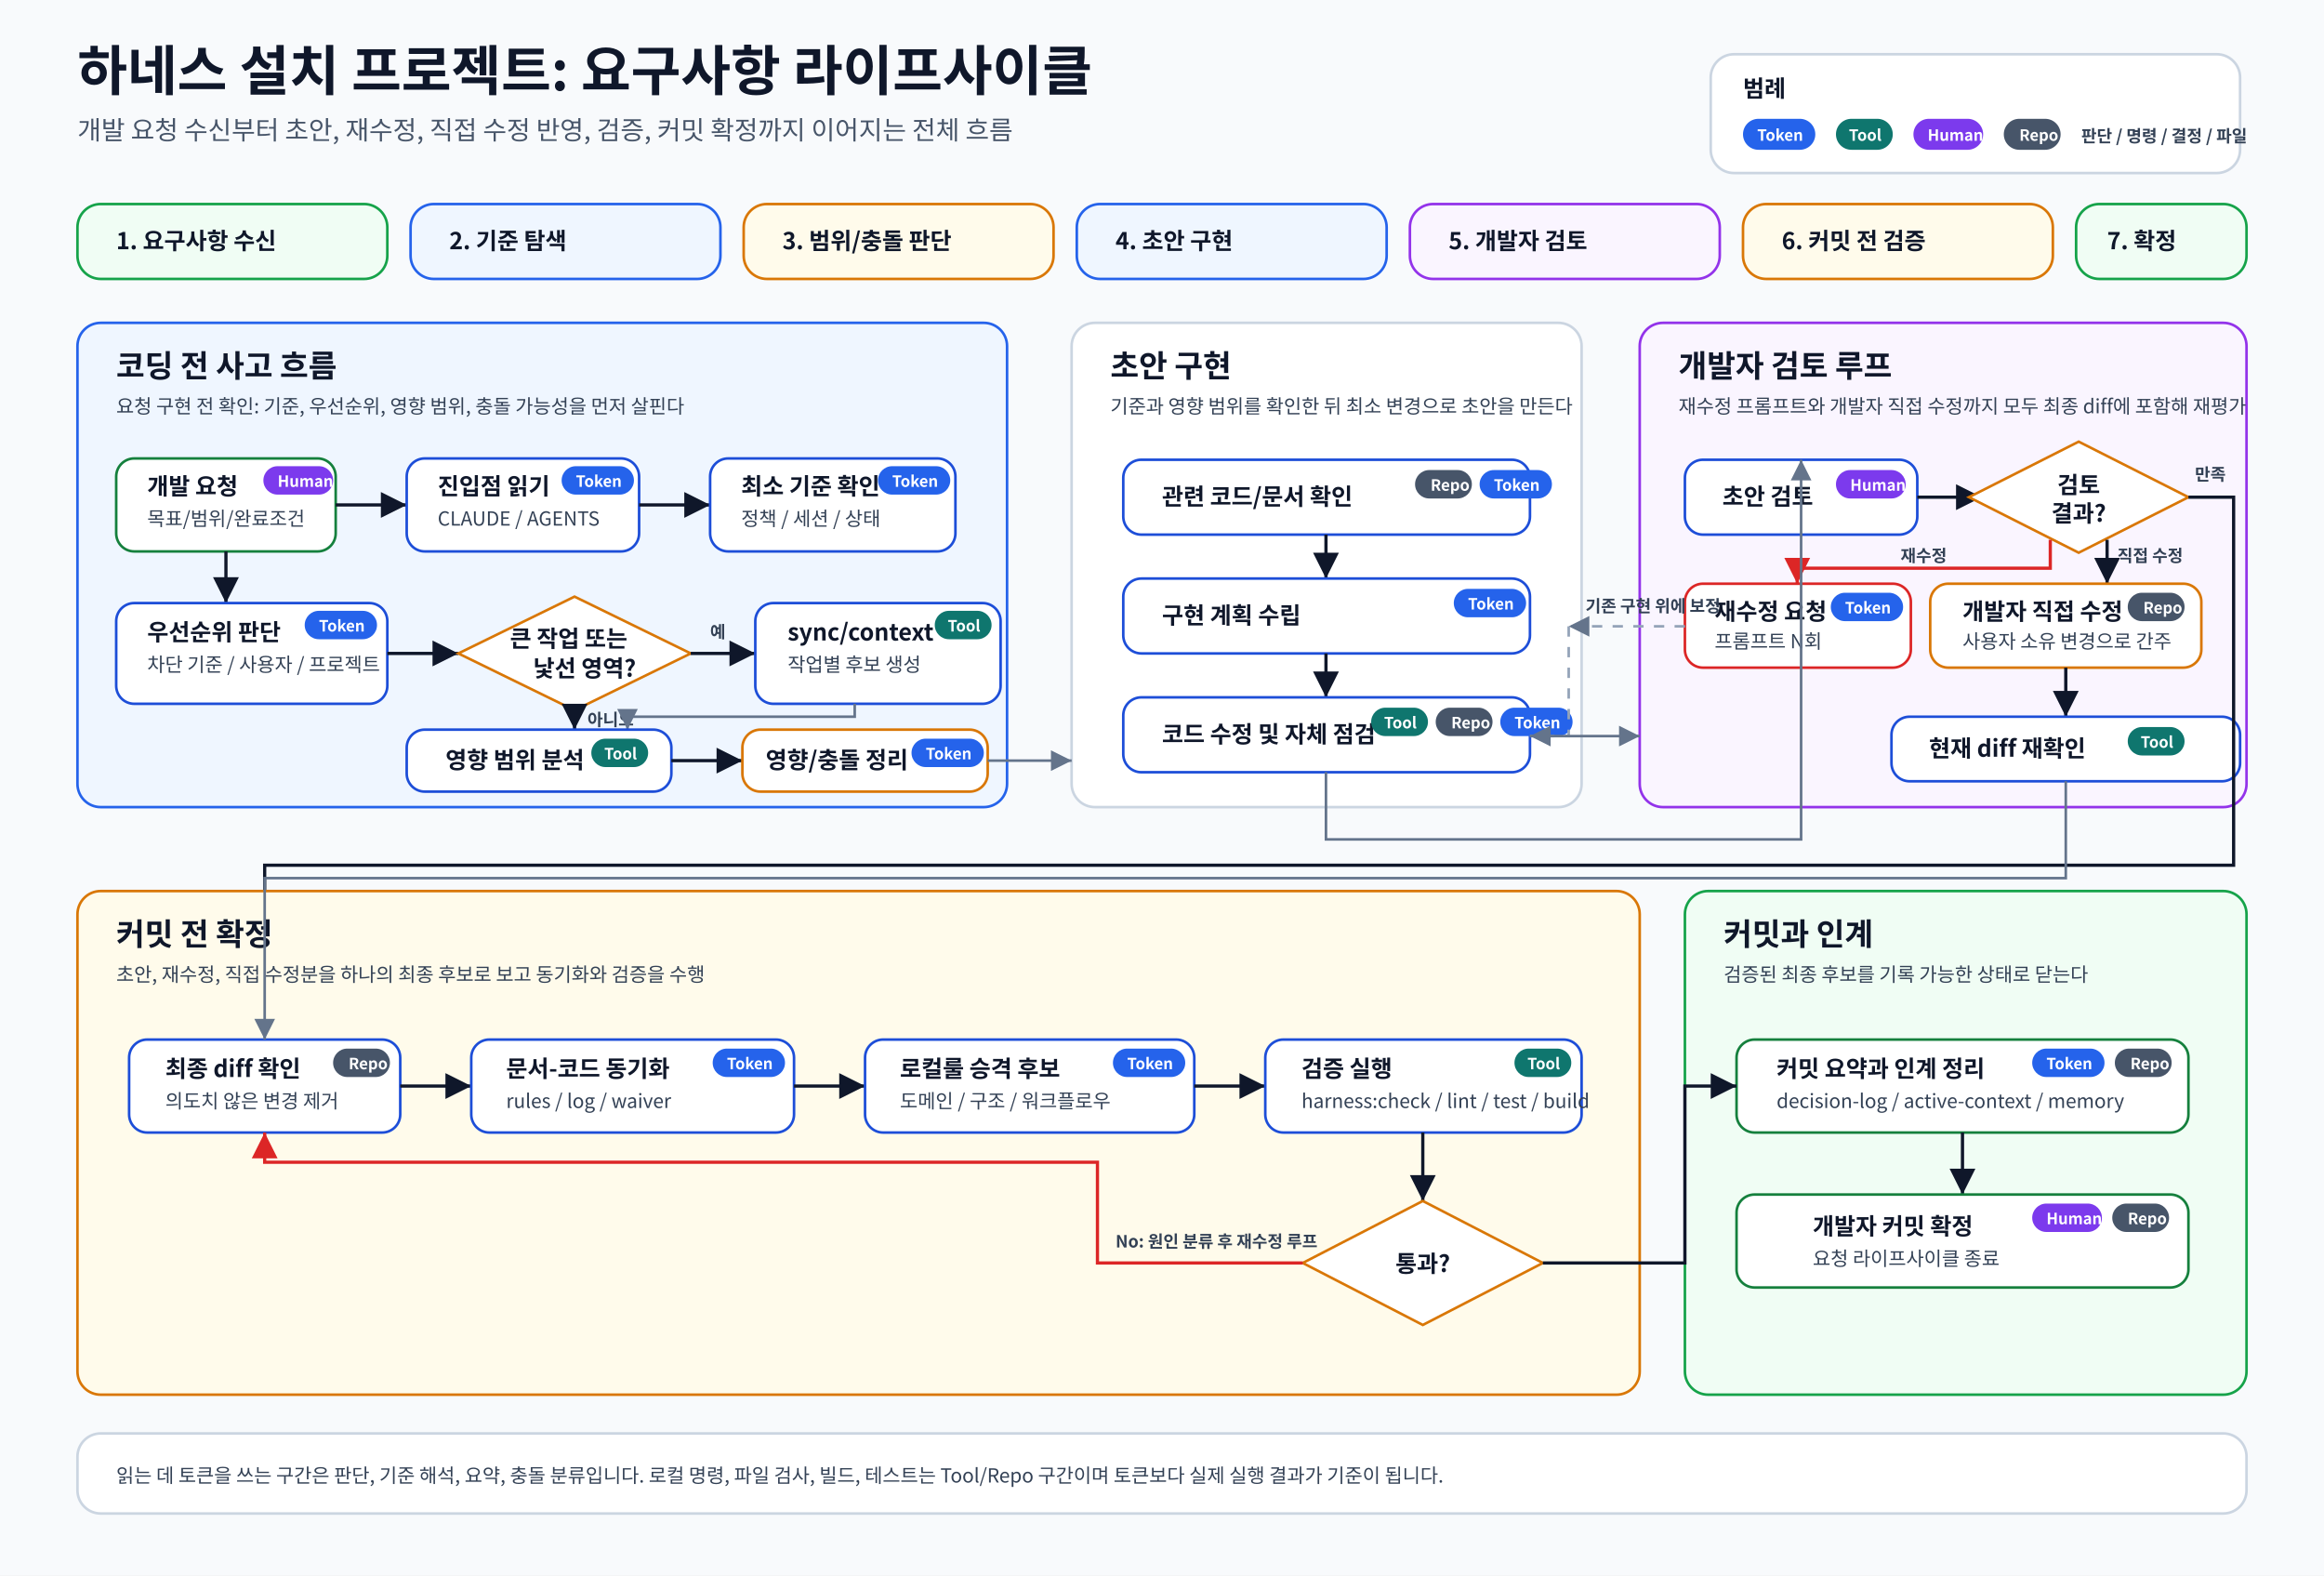
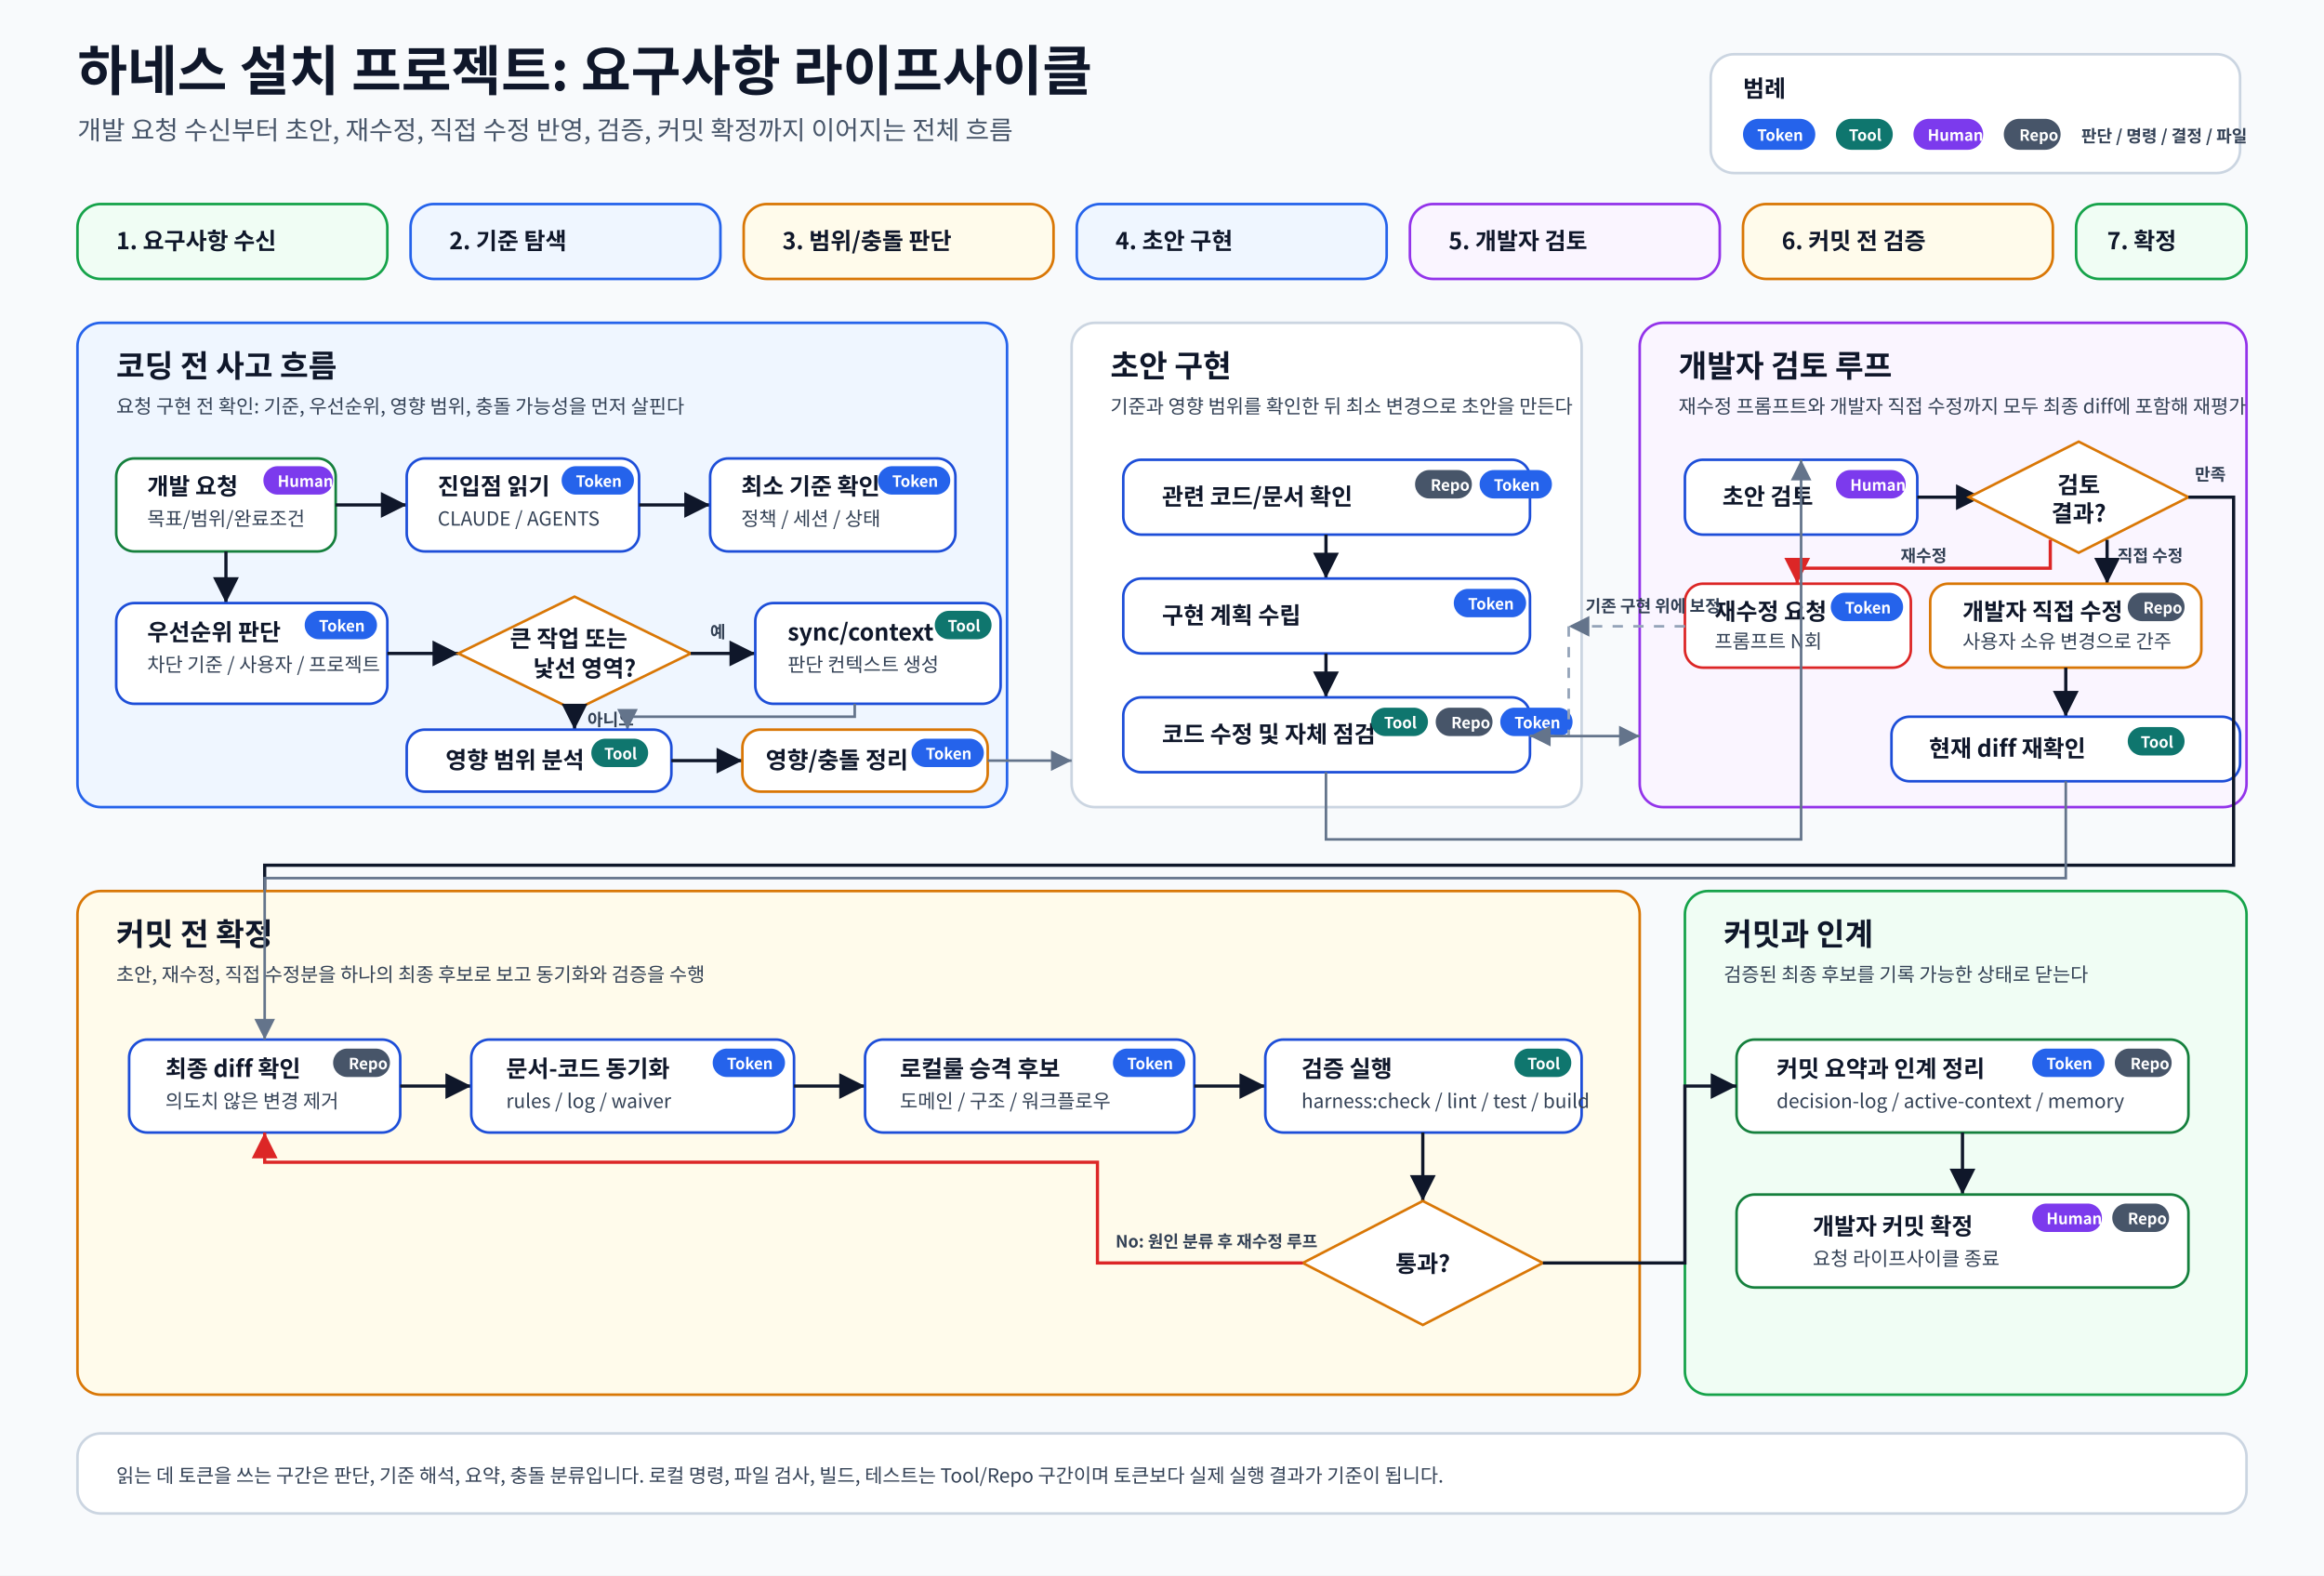
<svg xmlns="http://www.w3.org/2000/svg" width="100%" height="100%" viewBox="0 0 1800 1220" preserveAspectRatio="xMidYMid meet" style="display:block;width:100%;height:100%;max-width:100%;max-height:100vh;" role="img" aria-labelledby="title desc">
  <defs>
    <style>
      .bg { fill: #f8fafc; }
      .panel { fill: #ffffff; stroke: #cbd5e1; stroke-width: 2; rx: 18; }
      .panel-blue { fill: #eff6ff; stroke: #2563eb; stroke-width: 2; rx: 18; }
      .panel-green { fill: #f0fdf4; stroke: #16a34a; stroke-width: 2; rx: 18; }
      .panel-amber { fill: #fffbeb; stroke: #d97706; stroke-width: 2; rx: 18; }
      .panel-purple { fill: #faf5ff; stroke: #9333ea; stroke-width: 2; rx: 18; }
      .node { fill: #ffffff; stroke: #1d4ed8; stroke-width: 2; rx: 14; }
      .node-green { fill: #ffffff; stroke: #15803d; stroke-width: 2; rx: 14; }
      .node-amber { fill: #ffffff; stroke: #d97706; stroke-width: 2; rx: 14; }
      .node-red { fill: #ffffff; stroke: #dc2626; stroke-width: 2; rx: 14; }
      .diamond { fill: #ffffff; stroke: #d97706; stroke-width: 2; }
      .title { font: 800 42px "Apple SD Gothic Neo", "Noto Sans CJK KR", Arial, sans-serif; fill: #0f172a; }
      .subtitle { font: 500 20px "Apple SD Gothic Neo", "Noto Sans CJK KR", Arial, sans-serif; fill: #475569; }
      .section { font: 800 24px "Apple SD Gothic Neo", "Noto Sans CJK KR", Arial, sans-serif; fill: #0f172a; }
      .label { font: 700 18px "Apple SD Gothic Neo", "Noto Sans CJK KR", Arial, sans-serif; fill: #0f172a; }
      .small { font: 500 15px "Apple SD Gothic Neo", "Noto Sans CJK KR", Arial, sans-serif; fill: #334155; }
      .tiny { font: 700 13px "Apple SD Gothic Neo", "Noto Sans CJK KR", Arial, sans-serif; fill: #334155; }
      .phase { font: 800 18px "Apple SD Gothic Neo", "Noto Sans CJK KR", Arial, sans-serif; fill: #0f172a; }
      .badge-text { font: 800 12px "Apple SD Gothic Neo", "Noto Sans CJK KR", Arial, sans-serif; fill: #ffffff; }
      .arrow { stroke: #0f172a; stroke-width: 2.5; fill: none; marker-end: url(#arrow); }
      .arrow-soft { stroke: #64748b; stroke-width: 2; fill: none; marker-end: url(#arrow-soft); }
      .arrow-red { stroke: #dc2626; stroke-width: 2.5; fill: none; marker-end: url(#arrow-red); }
      .dash { stroke: #94a3b8; stroke-width: 2; fill: none; stroke-dasharray: 8 8; marker-end: url(#arrow-soft); }
    </style>
    <marker id="arrow" markerWidth="12" markerHeight="12" refX="10" refY="6" orient="auto">
      <path d="M2,2 L10,6 L2,10 Z" fill="#0f172a" />
    </marker>
    <marker id="arrow-soft" markerWidth="12" markerHeight="12" refX="10" refY="6" orient="auto">
      <path d="M2,2 L10,6 L2,10 Z" fill="#64748b" />
    </marker>
    <marker id="arrow-red" markerWidth="12" markerHeight="12" refX="10" refY="6" orient="auto">
      <path d="M2,2 L10,6 L2,10 Z" fill="#dc2626" />
    </marker>
  </defs>
  <rect class="bg" x="0" y="0" width="1800" height="1220" />
  <text class="title" x="60" y="70">하네스 설치 프로젝트: 요구사항 라이프사이클</text>
  <text class="subtitle" x="60" y="108">개발 요청 수신부터 초안, 재수정, 직접 수정 반영, 검증, 커밋 확정까지 이어지는 전체 흐름</text>
  <rect class="panel" x="1325" y="42" width="410" height="92" rx="18" />
  <text class="label" x="1350" y="75">범례</text>
  <rect x="1350" y="92" width="56" height="24" rx="12" fill="#2563eb" />
  <text class="badge-text" x="1361" y="109">Token</text>
  <rect x="1422" y="92" width="44" height="24" rx="12" fill="#0f766e" />
  <text class="badge-text" x="1432" y="109">Tool</text>
  <rect x="1482" y="92" width="54" height="24" rx="12" fill="#7c3aed" />
  <text class="badge-text" x="1493" y="109">Human</text>
  <rect x="1552" y="92" width="44" height="24" rx="12" fill="#475569" />
  <text class="badge-text" x="1564" y="109">Repo</text>
  <text class="tiny" x="1612" y="110">판단 / 명령 / 결정 / 파일</text>
  <g id="phases">
    <rect class="panel-green" x="60" y="158" width="240" height="58" rx="16" />
    <text class="phase" x="90" y="193">1. 요구사항 수신</text>
    <rect class="panel-blue" x="318" y="158" width="240" height="58" rx="16" />
    <text class="phase" x="348" y="193">2. 기준 탐색</text>
    <rect class="panel-amber" x="576" y="158" width="240" height="58" rx="16" />
    <text class="phase" x="606" y="193">3. 범위/충돌 판단</text>
    <rect class="panel-blue" x="834" y="158" width="240" height="58" rx="16" />
    <text class="phase" x="864" y="193">4. 초안 구현</text>
    <rect class="panel-purple" x="1092" y="158" width="240" height="58" rx="16" />
    <text class="phase" x="1122" y="193">5. 개발자 검토</text>
    <rect class="panel-amber" x="1350" y="158" width="240" height="58" rx="16" />
    <text class="phase" x="1380" y="193">6. 커밋 전 검증</text>
    <rect class="panel-green" x="1608" y="158" width="132" height="58" rx="16" />
    <text class="phase" x="1632" y="193">7. 확정</text>
  </g>
  <rect class="panel-blue" x="60" y="250" width="720" height="375" rx="18" />
  <text class="section" x="90" y="292">코딩 전 사고 흐름</text>
  <text class="small" x="90" y="320">요청 구현 전 확인: 기준, 우선순위, 영향 범위, 충돌 가능성을 먼저 살핀다</text>
  <rect class="node-green" x="90" y="355" width="170" height="72" rx="14" />
  <text class="label" x="114" y="383">개발 요청</text>
  <text class="small" x="114" y="407">목표/범위/완료조건</text>
  <rect x="204" y="361" width="54" height="22" rx="11" fill="#7c3aed" />
  <text class="badge-text" x="215" y="377">Human</text>
  <path class="arrow" d="M260 391 H315" />
  <rect class="node" x="315" y="355" width="180" height="72" rx="14" />
  <text class="label" x="339" y="383">진입점 읽기</text>
  <text class="small" x="339" y="407">CLAUDE / AGENTS</text>
  <rect x="435" y="361" width="56" height="22" rx="11" fill="#2563eb" />
  <text class="badge-text" x="446" y="377">Token</text>
  <path class="arrow" d="M495 391 H550" />
  <rect class="node" x="550" y="355" width="190" height="72" rx="14" />
  <text class="label" x="574" y="383">최소 기준 확인</text>
  <text class="small" x="574" y="407">정책 / 세션 / 상태</text>
  <rect x="680" y="361" width="56" height="22" rx="11" fill="#2563eb" />
  <text class="badge-text" x="691" y="377">Token</text>
  <path class="arrow" d="M175 427 V467" />
  <rect class="node" x="90" y="467" width="210" height="78" rx="14" />
  <text class="label" x="114" y="496">우선순위 판단</text>
  <text class="small" x="114" y="520">차단 기준 / 사용자 / 프로젝트</text>
  <rect x="236" y="473" width="56" height="22" rx="11" fill="#2563eb" />
  <text class="badge-text" x="247" y="489">Token</text>
  <path class="arrow" d="M300 506 H355" />
  <polygon class="diamond" points="445,462 535,506 445,550 355,506" />
  <text class="label" x="395" y="501">큰 작업 또는</text>
  <text class="label" x="413" y="524">낯선 영역?</text>
  <path class="arrow" d="M535 506 H585" />
  <text class="tiny" x="550" y="494">예</text>
  <rect class="node" x="585" y="467" width="190" height="78" rx="14" />
  <text class="label" x="610" y="496">sync/context</text>
-   <text class="small" x="610" y="520">작업별 후보 생성</text>
+   <text class="small" x="610" y="520">판단 컨텍스트 생성</text>
  <rect x="724" y="473" width="44" height="22" rx="11" fill="#0f766e" />
  <text class="badge-text" x="734" y="489">Tool</text>
  <path class="arrow" d="M445 550 V565" />
  <text class="tiny" x="455" y="562">아니오</text>
  <path class="arrow-soft" d="M662 545 V555 H486 V565" />
  <rect class="node" x="315" y="565" width="205" height="48" rx="14" />
  <text class="label" x="345" y="595">영향 범위 분석</text>
  <rect x="458" y="572" width="44" height="22" rx="11" fill="#0f766e" />
  <text class="badge-text" x="468" y="588">Tool</text>
  <path class="arrow" d="M520 589 H575" />
  <rect class="node-amber" x="575" y="565" width="190" height="48" rx="14" />
  <text class="label" x="593" y="595">영향/충돌 정리</text>
  <rect x="706" y="572" width="56" height="22" rx="11" fill="#2563eb" />
  <text class="badge-text" x="717" y="588">Token</text>
  <rect class="panel" x="830" y="250" width="395" height="375" rx="18" />
  <text class="section" x="860" y="292">초안 구현</text>
  <text class="small" x="860" y="320">기준과 영향 범위를 확인한 뒤 최소 변경으로 초안을 만든다</text>
  <rect class="node" x="870" y="356" width="315" height="58" rx="14" />
  <text class="label" x="900" y="391">관련 코드/문서 확인</text>
  <rect x="1096" y="364" width="44" height="22" rx="11" fill="#475569" />
  <text class="badge-text" x="1108" y="380">Repo</text>
  <rect x="1146" y="364" width="56" height="22" rx="11" fill="#2563eb" />
  <text class="badge-text" x="1157" y="380">Token</text>
  <path class="arrow" d="M1027 414 V448" />
  <rect class="node" x="870" y="448" width="315" height="58" rx="14" />
  <text class="label" x="900" y="483">구현 계획 수립</text>
  <rect x="1126" y="456" width="56" height="22" rx="11" fill="#2563eb" />
  <text class="badge-text" x="1137" y="472">Token</text>
  <path class="arrow" d="M1027 506 V540" />
  <rect class="node" x="870" y="540" width="315" height="58" rx="14" />
  <text class="label" x="900" y="575">코드 수정 및 자체 점검</text>
  <rect x="1062" y="548" width="44" height="22" rx="11" fill="#0f766e" />
  <text class="badge-text" x="1072" y="564">Tool</text>
  <rect x="1112" y="548" width="44" height="22" rx="11" fill="#475569" />
  <text class="badge-text" x="1124" y="564">Repo</text>
  <rect x="1162" y="548" width="56" height="22" rx="11" fill="#2563eb" />
  <text class="badge-text" x="1173" y="564">Token</text>
  <rect class="panel-purple" x="1270" y="250" width="470" height="375" rx="18" />
  <text class="section" x="1300" y="292">개발자 검토 루프</text>
  <text class="small" x="1300" y="320">재수정 프롬프트와 개발자 직접 수정까지 모두 최종 diff에 포함해 재평가</text>
  <rect class="node" x="1305" y="356" width="180" height="58" rx="14" />
  <text class="label" x="1334" y="391">초안 검토</text>
  <rect x="1422" y="364" width="54" height="22" rx="11" fill="#7c3aed" />
  <text class="badge-text" x="1433" y="380">Human</text>
  <path class="arrow" d="M1485 385 H1535" />
  <polygon class="diamond" points="1610,342 1695,385 1610,428 1525,385" />
  <text class="label" x="1610" y="382" text-anchor="middle">검토</text>
  <text class="label" x="1610" y="404" text-anchor="middle">결과?</text>
  <path class="arrow-red" d="M1588 418 V440 H1392 V452" />
  <text class="tiny" x="1472" y="435">재수정</text>
  <rect class="node-red" x="1305" y="452" width="175" height="65" rx="14" />
  <text class="label" x="1328" y="480">재수정 요청</text>
  <text class="small" x="1328" y="502">프롬프트 N회</text>
  <rect x="1418" y="459" width="56" height="22" rx="11" fill="#2563eb" />
  <text class="badge-text" x="1429" y="475">Token</text>
  <path class="dash" d="M1305 485 H1215" />
  <text class="tiny" x="1228" y="474">기존 구현 위에 보정</text>
  <path class="dash" d="M1215 485 V570 H1185" />
  <path class="arrow" d="M1632 418 V452" />
  <text class="tiny" x="1640" y="435">직접 수정</text>
  <rect class="node-amber" x="1495" y="452" width="210" height="65" rx="14" />
  <text class="label" x="1520" y="480">개발자 직접 수정</text>
  <text class="small" x="1520" y="502">사용자 소유 변경으로 간주</text>
  <rect x="1648" y="459" width="44" height="22" rx="11" fill="#475569" />
  <text class="badge-text" x="1660" y="475">Repo</text>
  <path class="arrow" d="M1600 517 V555" />
  <rect class="node" x="1465" y="555" width="270" height="50" rx="14" />
  <text class="label" x="1494" y="586">현재 diff 재확인</text>
  <rect x="1648" y="563" width="44" height="22" rx="11" fill="#0f766e" />
  <text class="badge-text" x="1658" y="579">Tool</text>
  <path class="arrow" d="M1695 385 H1730 V670 H205 V805" />
  <text class="tiny" x="1700" y="372">만족</text>
  <rect class="panel-amber" x="60" y="690" width="1210" height="390" rx="18" />
  <text class="section" x="90" y="732">커밋 전 확정</text>
  <text class="small" x="90" y="760">초안, 재수정, 직접 수정분을 하나의 최종 후보로 보고 동기화와 검증을 수행</text>
  <rect class="node" x="100" y="805" width="210" height="72" rx="14" />
  <text class="label" x="128" y="834">최종 diff 확인</text>
  <text class="small" x="128" y="858">의도치 않은 변경 제거</text>
  <rect x="258" y="812" width="44" height="22" rx="11" fill="#475569" />
  <text class="badge-text" x="270" y="828">Repo</text>
  <path class="arrow" d="M310 841 H365" />
  <rect class="node" x="365" y="805" width="250" height="72" rx="14" />
  <text class="label" x="392" y="834">문서-코드 동기화</text>
  <text class="small" x="392" y="858">rules / log / waiver</text>
  <rect x="552" y="812" width="56" height="22" rx="11" fill="#2563eb" />
  <text class="badge-text" x="563" y="828">Token</text>
  <path class="arrow" d="M615 841 H670" />
  <rect class="node" x="670" y="805" width="255" height="72" rx="14" />
  <text class="label" x="697" y="834">로컬룰 승격 후보</text>
  <text class="small" x="697" y="858">도메인 / 구조 / 워크플로우</text>
  <rect x="862" y="812" width="56" height="22" rx="11" fill="#2563eb" />
  <text class="badge-text" x="873" y="828">Token</text>
  <path class="arrow" d="M925 841 H980" />
  <rect class="node" x="980" y="805" width="245" height="72" rx="14" />
  <text class="label" x="1008" y="834">검증 실행</text>
  <text class="small" x="1008" y="858">harness:check / lint / test / build</text>
  <rect x="1173" y="812" width="44" height="22" rx="11" fill="#0f766e" />
  <text class="badge-text" x="1183" y="828">Tool</text>
  <path class="arrow" d="M1102 877 V930" />
  <polygon class="diamond" points="1102,930 1195,978 1102,1026 1009,978" />
  <text class="label" x="1102" y="985" text-anchor="middle">통과?</text>
  <path class="arrow-red" d="M1009 978 H850 V900 H205 V877" />
  <text class="tiny" x="864" y="966">No: 원인 분류 후 재수정 루프</text>
  <rect class="panel-green" x="1305" y="690" width="435" height="390" rx="18" />
  <text class="section" x="1335" y="732">커밋과 인계</text>
  <text class="small" x="1335" y="760">검증된 최종 후보를 기록 가능한 상태로 닫는다</text>
  <rect class="node-green" x="1345" y="805" width="350" height="72" rx="14" />
  <path class="arrow" d="M1195 978 H1305 V841 H1345" />
  <text class="label" x="1376" y="834">커밋 요약과 인계 정리</text>
  <text class="small" x="1376" y="858">decision-log / active-context / memory</text>
  <rect x="1574" y="812" width="56" height="22" rx="11" fill="#2563eb" />
  <text class="badge-text" x="1585" y="828">Token</text>
  <rect x="1638" y="812" width="44" height="22" rx="11" fill="#475569" />
  <text class="badge-text" x="1650" y="828">Repo</text>
  <path class="arrow" d="M1520 877 V925" />
  <rect class="node-green" x="1345" y="925" width="350" height="72" rx="14" />
  <text class="label" x="1404" y="956">개발자 커밋 확정</text>
  <text class="small" x="1404" y="980">요청 라이프사이클 종료</text>
  <rect x="1574" y="932" width="54" height="22" rx="11" fill="#7c3aed" />
  <text class="badge-text" x="1585" y="948">Human</text>
  <rect x="1636" y="932" width="44" height="22" rx="11" fill="#475569" />
  <text class="badge-text" x="1648" y="948">Repo</text>
  <path class="arrow-soft" d="M765 589 H830" />
  <path class="arrow-soft" d="M1185 570 H1270" />
  <path class="arrow-soft" d="M1600 605 V680 H205 V805" />
  <path class="arrow-soft" d="M1027 598 V650 H1395 V356" />
  <rect class="panel" x="60" y="1110" width="1680" height="62" rx="16" />
  <text class="small" x="90" y="1148">읽는 데 토큰을 쓰는 구간은 판단, 기준 해석, 요약, 충돌 분류입니다. 로컬 명령, 파일 검사, 빌드, 테스트는 Tool/Repo 구간이며 토큰보다 실제 실행 결과가 기준이 됩니다.</text>
</svg>
